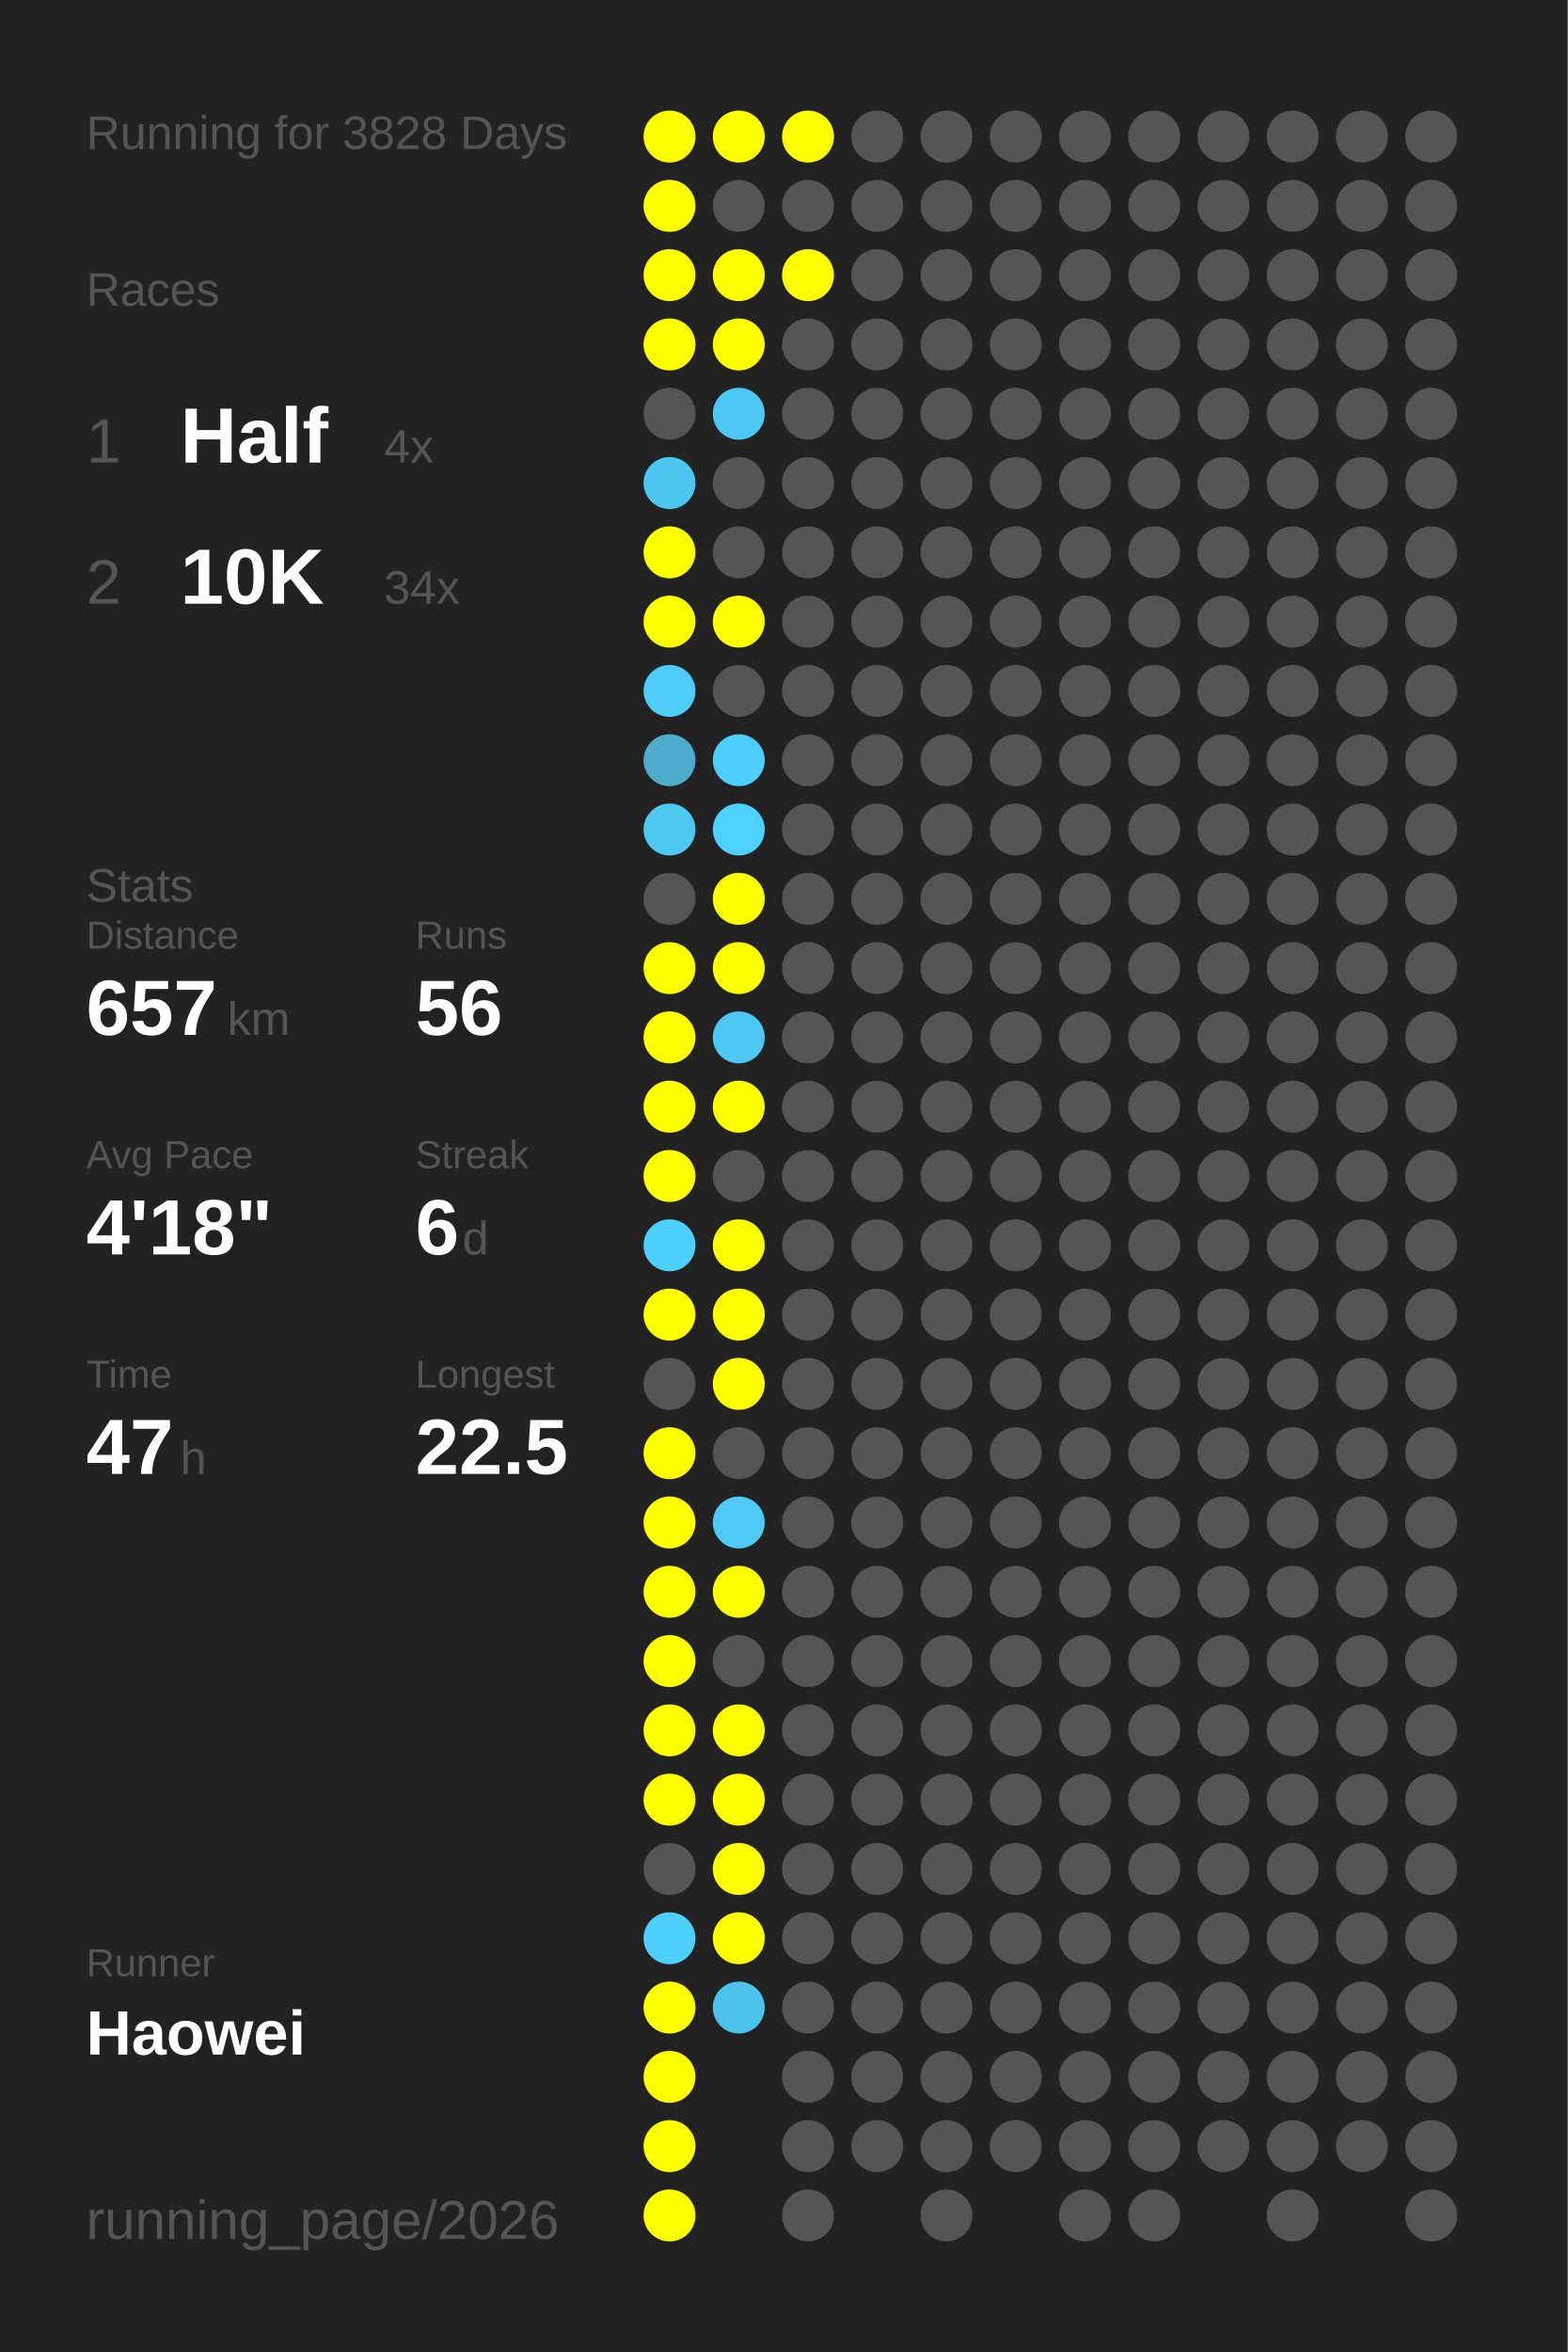
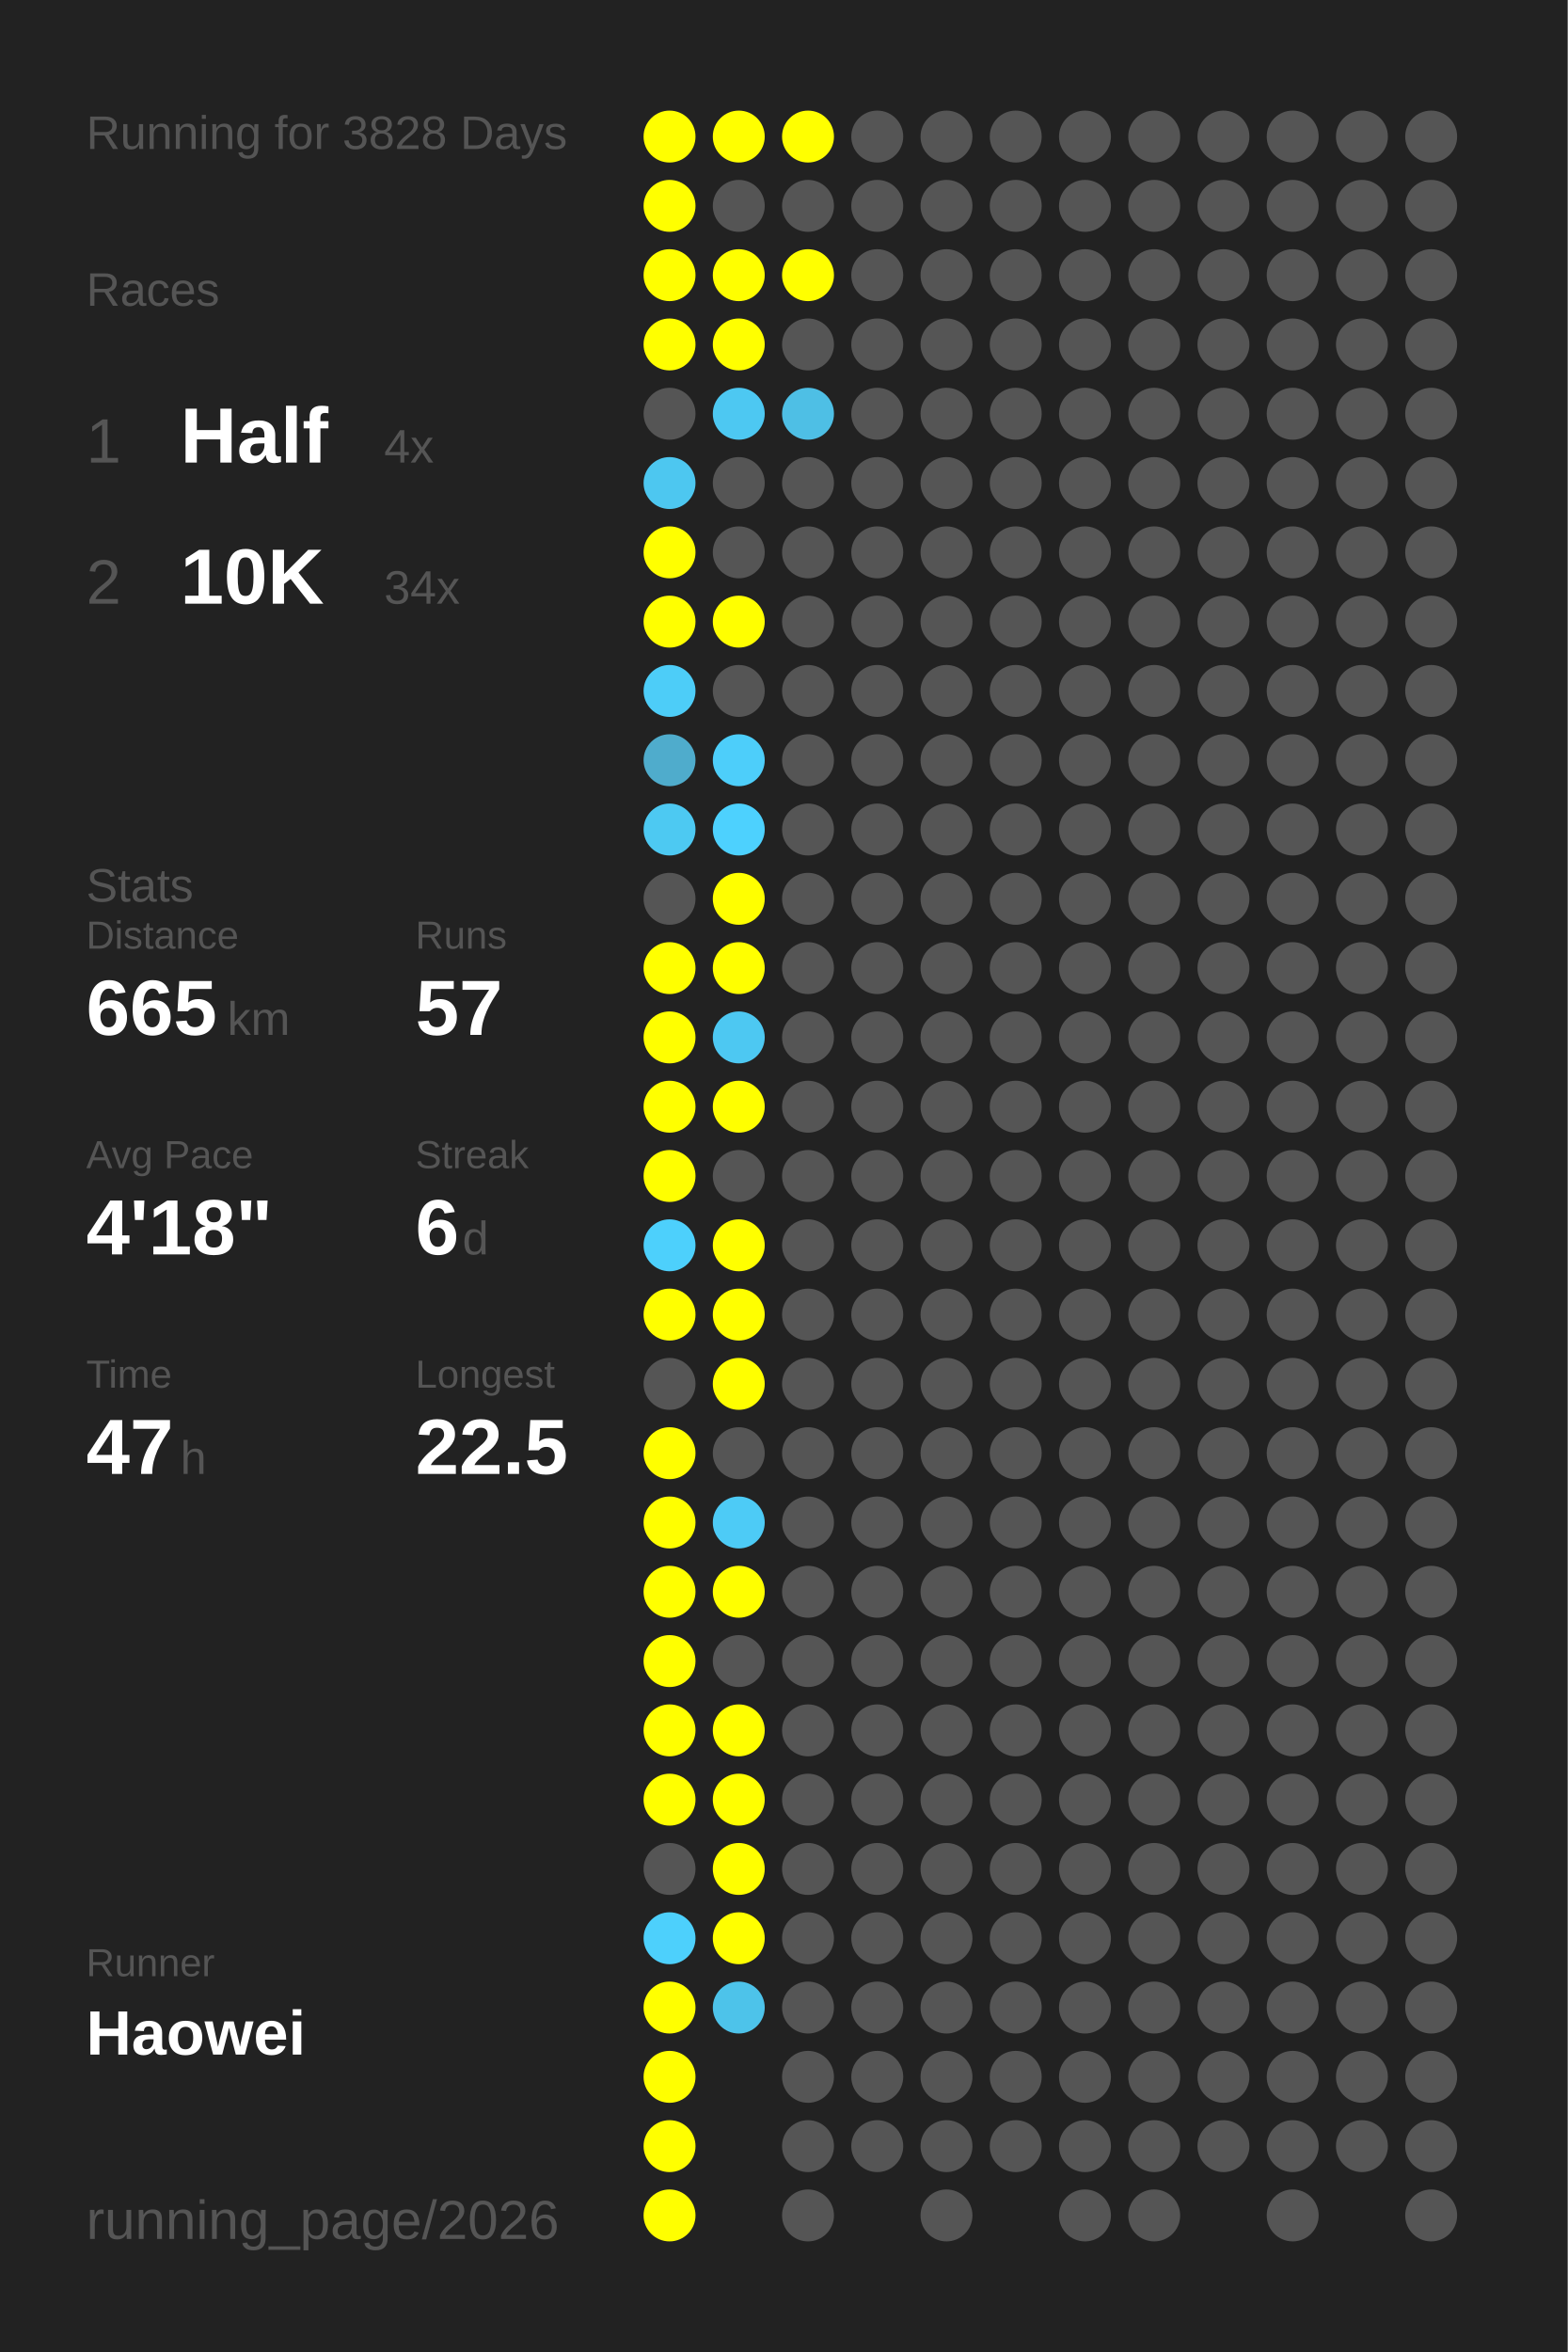
<svg xmlns="http://www.w3.org/2000/svg" baseProfile="full" height="300mm" version="1.1" viewBox="0,0,200,300" width="200mm">
  <defs />
  <rect fill="#222222" height="300" width="200" x="0" y="0" />
  <text fill="#555555" style="font-size:6px; font-family:Arial;" x="11" y="19">Running for 3828 Days</text>
  <text fill="#555555" style="font-size:6px; font-family:Arial;" x="11" y="39">Races</text>
  <text fill="#555555" style="font-size:8px; font-family:Arial;" x="11" y="59">1</text>
  <text fill="#FFFFFF" style="font-size:10px; font-family:Arial; font-weight:bold;" x="23" y="59">Half</text>
  <text fill="#555555" style="font-size:6px; font-family:Arial;" x="49" y="59">4x</text>
  <text fill="#555555" style="font-size:8px; font-family:Arial;" x="11" y="77">2</text>
  <text fill="#FFFFFF" style="font-size:10px; font-family:Arial; font-weight:bold;" x="23" y="77">10K</text>
  <text fill="#555555" style="font-size:6px; font-family:Arial;" x="49" y="77">34x</text>
  <text fill="#555555" style="font-size:6px; font-family:Arial;" x="11" y="115">Stats</text>
  <text fill="#555555" style="font-size:5px; font-family:Arial;" x="11" y="121">Distance</text>
-   <text fill="#FFFFFF" style="font-size:10px; font-family:Arial; font-weight:bold;" x="11" y="132">657</text>
+   <text fill="#FFFFFF" style="font-size:10px; font-family:Arial; font-weight:bold;" x="11" y="132">665</text>
  <text fill="#555555" style="font-size:6px; font-family:Arial;" x="29" y="132">km</text>
  <text fill="#555555" style="font-size:5px; font-family:Arial;" x="53" y="121">Runs</text>
-   <text fill="#FFFFFF" style="font-size:10px; font-family:Arial; font-weight:bold;" x="53" y="132">56</text>
+   <text fill="#FFFFFF" style="font-size:10px; font-family:Arial; font-weight:bold;" x="53" y="132">57</text>
  <text fill="#555555" style="font-size:5px; font-family:Arial;" x="11" y="149">Avg Pace</text>
  <text fill="#FFFFFF" style="font-size:10px; font-family:Arial; font-weight:bold;" x="11" y="160">4'18"</text>
  <text fill="#555555" style="font-size:5px; font-family:Arial;" x="53" y="149">Streak</text>
  <text fill="#FFFFFF" style="font-size:10px; font-family:Arial; font-weight:bold;" x="53" y="160">6</text>
  <text fill="#555555" style="font-size:6px; font-family:Arial;" x="59" y="160">d</text>
  <text fill="#555555" style="font-size:5px; font-family:Arial;" x="11" y="177">Time</text>
  <text fill="#FFFFFF" style="font-size:10px; font-family:Arial; font-weight:bold;" x="11" y="188">47</text>
  <text fill="#555555" style="font-size:6px; font-family:Arial;" x="23" y="188">h</text>
  <text fill="#555555" style="font-size:5px; font-family:Arial;" x="53" y="177">Longest</text>
  <text fill="#FFFFFF" style="font-size:10px; font-family:Arial; font-weight:bold;" x="53" y="188">22.5</text>
  <text fill="#555555" style="font-size:5px; font-family:Arial;" x="11" y="252.065">Runner</text>
  <text fill="#FFFFFF" style="font-size:8px; font-family:Arial; font-weight:bold;" x="11" y="262.065">Haowei</text>
  <text fill="#555555" style="font-size:7px; font-family:Arial;" x="11" y="285.581">running_page/2026</text>
  <circle cx="85.417" cy="17.419" fill="#FFFF00" r="3.312" />
  <circle cx="85.417" cy="26.258" fill="#FFFF00" r="3.312" />
  <circle cx="85.417" cy="35.097" fill="#FFFF00" r="3.312" />
  <circle cx="85.417" cy="43.935" fill="#FFFF00" r="3.312" />
  <circle cx="85.417" cy="52.774" fill="#555555" r="3.312" />
  <circle cx="85.417" cy="61.613" fill="#4dc7f0" r="3.312" />
  <circle cx="85.417" cy="70.452" fill="#FFFF00" r="3.312" />
  <circle cx="85.417" cy="79.29" fill="#FFFF00" r="3.312" />
  <circle cx="85.417" cy="88.129" fill="#4dcdf8" r="3.312" />
  <circle cx="85.417" cy="96.968" fill="#4faccc" r="3.312" />
  <circle cx="85.417" cy="105.806" fill="#4dc9f2" r="3.312" />
  <circle cx="85.417" cy="114.645" fill="#555555" r="3.312" />
  <circle cx="85.417" cy="123.484" fill="#FFFF00" r="3.312" />
  <circle cx="85.417" cy="132.323" fill="#FFFF00" r="3.312" />
  <circle cx="85.417" cy="141.161" fill="#FFFF00" r="3.312" />
  <circle cx="85.417" cy="150" fill="#FFFF00" r="3.312" />
  <circle cx="85.417" cy="158.839" fill="#4dd0fc" r="3.312" />
  <circle cx="85.417" cy="167.677" fill="#FFFF00" r="3.312" />
  <circle cx="85.417" cy="176.516" fill="#555555" r="3.312" />
  <circle cx="85.417" cy="185.355" fill="#FFFF00" r="3.312" />
  <circle cx="85.417" cy="194.194" fill="#FFFF00" r="3.312" />
  <circle cx="85.417" cy="203.032" fill="#FFFF00" r="3.312" />
  <circle cx="85.417" cy="211.871" fill="#FFFF00" r="3.312" />
  <circle cx="85.417" cy="220.71" fill="#FFFF00" r="3.312" />
  <circle cx="85.417" cy="229.548" fill="#FFFF00" r="3.312" />
  <circle cx="85.417" cy="238.387" fill="#555555" r="3.312" />
  <circle cx="85.417" cy="247.226" fill="#4dd0fc" r="3.312" />
  <circle cx="85.417" cy="256.065" fill="#FFFF00" r="3.312" />
  <circle cx="85.417" cy="264.903" fill="#FFFF00" r="3.312" />
  <circle cx="85.417" cy="273.742" fill="#FFFF00" r="3.312" />
  <circle cx="85.417" cy="282.581" fill="#FFFF00" r="3.312" />
  <circle cx="94.25" cy="17.419" fill="#FFFF00" r="3.312" />
  <circle cx="94.25" cy="26.258" fill="#555555" r="3.312" />
  <circle cx="94.25" cy="35.097" fill="#FFFF00" r="3.312" />
  <circle cx="94.25" cy="43.935" fill="#FFFF00" r="3.312" />
  <circle cx="94.25" cy="52.774" fill="#4dc8f2" r="3.312" />
  <circle cx="94.25" cy="61.613" fill="#555555" r="3.312" />
  <circle cx="94.25" cy="70.452" fill="#555555" r="3.312" />
  <circle cx="94.25" cy="79.29" fill="#FFFF00" r="3.312" />
  <circle cx="94.25" cy="88.129" fill="#555555" r="3.312" />
  <circle cx="94.25" cy="96.968" fill="#4dcefa" r="3.312" />
  <circle cx="94.25" cy="105.806" fill="#4dd1fe" r="3.312" />
  <circle cx="94.25" cy="114.645" fill="#FFFF00" r="3.312" />
  <circle cx="94.25" cy="123.484" fill="#FFFF00" r="3.312" />
  <circle cx="94.25" cy="132.323" fill="#4dc8f2" r="3.312" />
  <circle cx="94.25" cy="141.161" fill="#FFFF00" r="3.312" />
  <circle cx="94.25" cy="150" fill="#555555" r="3.312" />
  <circle cx="94.25" cy="158.839" fill="#FFFF00" r="3.312" />
  <circle cx="94.25" cy="167.677" fill="#FFFF00" r="3.312" />
  <circle cx="94.25" cy="176.516" fill="#FFFF00" r="3.312" />
  <circle cx="94.25" cy="185.355" fill="#555555" r="3.312" />
  <circle cx="94.25" cy="194.194" fill="#4dcbf6" r="3.312" />
  <circle cx="94.25" cy="203.032" fill="#FFFF00" r="3.312" />
  <circle cx="94.25" cy="211.871" fill="#555555" r="3.312" />
  <circle cx="94.25" cy="220.71" fill="#FFFF00" r="3.312" />
  <circle cx="94.25" cy="229.548" fill="#FFFF00" r="3.312" />
  <circle cx="94.25" cy="238.387" fill="#FFFF00" r="3.312" />
  <circle cx="94.25" cy="247.226" fill="#FFFF00" r="3.312" />
  <circle cx="94.25" cy="256.065" fill="#4dc3ea" r="3.312" />
  <circle cx="103.083" cy="17.419" fill="#FFFF00" r="3.312" />
  <circle cx="103.083" cy="26.258" fill="#555555" r="3.312" />
  <circle cx="103.083" cy="35.097" fill="#FFFF00" r="3.312" />
  <circle cx="103.083" cy="43.935" fill="#555555" r="3.312" />
-   <circle cx="103.083" cy="52.774" fill="#555555" r="3.312" />
+   <circle cx="103.083" cy="52.774" fill="#4ebfe5" r="3.312" />
  <circle cx="103.083" cy="61.613" fill="#555555" r="3.312" />
  <circle cx="103.083" cy="70.452" fill="#555555" r="3.312" />
  <circle cx="103.083" cy="79.29" fill="#555555" r="3.312" />
  <circle cx="103.083" cy="88.129" fill="#555555" r="3.312" />
  <circle cx="103.083" cy="96.968" fill="#555555" r="3.312" />
  <circle cx="103.083" cy="105.806" fill="#555555" r="3.312" />
  <circle cx="103.083" cy="114.645" fill="#555555" r="3.312" />
  <circle cx="103.083" cy="123.484" fill="#555555" r="3.312" />
  <circle cx="103.083" cy="132.323" fill="#555555" r="3.312" />
  <circle cx="103.083" cy="141.161" fill="#555555" r="3.312" />
  <circle cx="103.083" cy="150" fill="#555555" r="3.312" />
  <circle cx="103.083" cy="158.839" fill="#555555" r="3.312" />
  <circle cx="103.083" cy="167.677" fill="#555555" r="3.312" />
  <circle cx="103.083" cy="176.516" fill="#555555" r="3.312" />
  <circle cx="103.083" cy="185.355" fill="#555555" r="3.312" />
  <circle cx="103.083" cy="194.194" fill="#555555" r="3.312" />
  <circle cx="103.083" cy="203.032" fill="#555555" r="3.312" />
  <circle cx="103.083" cy="211.871" fill="#555555" r="3.312" />
  <circle cx="103.083" cy="220.71" fill="#555555" r="3.312" />
  <circle cx="103.083" cy="229.548" fill="#555555" r="3.312" />
  <circle cx="103.083" cy="238.387" fill="#555555" r="3.312" />
  <circle cx="103.083" cy="247.226" fill="#555555" r="3.312" />
  <circle cx="103.083" cy="256.065" fill="#555555" r="3.312" />
  <circle cx="103.083" cy="264.903" fill="#555555" r="3.312" />
  <circle cx="103.083" cy="273.742" fill="#555555" r="3.312" />
  <circle cx="103.083" cy="282.581" fill="#555555" r="3.312" />
  <circle cx="111.917" cy="17.419" fill="#555555" r="3.312" />
  <circle cx="111.917" cy="26.258" fill="#555555" r="3.312" />
  <circle cx="111.917" cy="35.097" fill="#555555" r="3.312" />
  <circle cx="111.917" cy="43.935" fill="#555555" r="3.312" />
  <circle cx="111.917" cy="52.774" fill="#555555" r="3.312" />
  <circle cx="111.917" cy="61.613" fill="#555555" r="3.312" />
  <circle cx="111.917" cy="70.452" fill="#555555" r="3.312" />
  <circle cx="111.917" cy="79.29" fill="#555555" r="3.312" />
  <circle cx="111.917" cy="88.129" fill="#555555" r="3.312" />
  <circle cx="111.917" cy="96.968" fill="#555555" r="3.312" />
  <circle cx="111.917" cy="105.806" fill="#555555" r="3.312" />
  <circle cx="111.917" cy="114.645" fill="#555555" r="3.312" />
  <circle cx="111.917" cy="123.484" fill="#555555" r="3.312" />
  <circle cx="111.917" cy="132.323" fill="#555555" r="3.312" />
  <circle cx="111.917" cy="141.161" fill="#555555" r="3.312" />
  <circle cx="111.917" cy="150" fill="#555555" r="3.312" />
  <circle cx="111.917" cy="158.839" fill="#555555" r="3.312" />
  <circle cx="111.917" cy="167.677" fill="#555555" r="3.312" />
  <circle cx="111.917" cy="176.516" fill="#555555" r="3.312" />
  <circle cx="111.917" cy="185.355" fill="#555555" r="3.312" />
  <circle cx="111.917" cy="194.194" fill="#555555" r="3.312" />
  <circle cx="111.917" cy="203.032" fill="#555555" r="3.312" />
  <circle cx="111.917" cy="211.871" fill="#555555" r="3.312" />
  <circle cx="111.917" cy="220.71" fill="#555555" r="3.312" />
  <circle cx="111.917" cy="229.548" fill="#555555" r="3.312" />
  <circle cx="111.917" cy="238.387" fill="#555555" r="3.312" />
  <circle cx="111.917" cy="247.226" fill="#555555" r="3.312" />
  <circle cx="111.917" cy="256.065" fill="#555555" r="3.312" />
  <circle cx="111.917" cy="264.903" fill="#555555" r="3.312" />
  <circle cx="111.917" cy="273.742" fill="#555555" r="3.312" />
  <circle cx="120.75" cy="17.419" fill="#555555" r="3.312" />
  <circle cx="120.75" cy="26.258" fill="#555555" r="3.312" />
  <circle cx="120.75" cy="35.097" fill="#555555" r="3.312" />
  <circle cx="120.75" cy="43.935" fill="#555555" r="3.312" />
  <circle cx="120.75" cy="52.774" fill="#555555" r="3.312" />
  <circle cx="120.75" cy="61.613" fill="#555555" r="3.312" />
  <circle cx="120.75" cy="70.452" fill="#555555" r="3.312" />
  <circle cx="120.75" cy="79.29" fill="#555555" r="3.312" />
  <circle cx="120.75" cy="88.129" fill="#555555" r="3.312" />
  <circle cx="120.75" cy="96.968" fill="#555555" r="3.312" />
  <circle cx="120.75" cy="105.806" fill="#555555" r="3.312" />
  <circle cx="120.75" cy="114.645" fill="#555555" r="3.312" />
  <circle cx="120.75" cy="123.484" fill="#555555" r="3.312" />
  <circle cx="120.75" cy="132.323" fill="#555555" r="3.312" />
  <circle cx="120.75" cy="141.161" fill="#555555" r="3.312" />
  <circle cx="120.75" cy="150" fill="#555555" r="3.312" />
  <circle cx="120.75" cy="158.839" fill="#555555" r="3.312" />
  <circle cx="120.75" cy="167.677" fill="#555555" r="3.312" />
  <circle cx="120.75" cy="176.516" fill="#555555" r="3.312" />
  <circle cx="120.75" cy="185.355" fill="#555555" r="3.312" />
  <circle cx="120.75" cy="194.194" fill="#555555" r="3.312" />
  <circle cx="120.75" cy="203.032" fill="#555555" r="3.312" />
  <circle cx="120.75" cy="211.871" fill="#555555" r="3.312" />
  <circle cx="120.75" cy="220.71" fill="#555555" r="3.312" />
  <circle cx="120.75" cy="229.548" fill="#555555" r="3.312" />
  <circle cx="120.75" cy="238.387" fill="#555555" r="3.312" />
  <circle cx="120.75" cy="247.226" fill="#555555" r="3.312" />
  <circle cx="120.75" cy="256.065" fill="#555555" r="3.312" />
  <circle cx="120.75" cy="264.903" fill="#555555" r="3.312" />
  <circle cx="120.75" cy="273.742" fill="#555555" r="3.312" />
  <circle cx="120.75" cy="282.581" fill="#555555" r="3.312" />
  <circle cx="129.583" cy="17.419" fill="#555555" r="3.312" />
  <circle cx="129.583" cy="26.258" fill="#555555" r="3.312" />
  <circle cx="129.583" cy="35.097" fill="#555555" r="3.312" />
  <circle cx="129.583" cy="43.935" fill="#555555" r="3.312" />
  <circle cx="129.583" cy="52.774" fill="#555555" r="3.312" />
  <circle cx="129.583" cy="61.613" fill="#555555" r="3.312" />
  <circle cx="129.583" cy="70.452" fill="#555555" r="3.312" />
  <circle cx="129.583" cy="79.29" fill="#555555" r="3.312" />
  <circle cx="129.583" cy="88.129" fill="#555555" r="3.312" />
  <circle cx="129.583" cy="96.968" fill="#555555" r="3.312" />
  <circle cx="129.583" cy="105.806" fill="#555555" r="3.312" />
  <circle cx="129.583" cy="114.645" fill="#555555" r="3.312" />
  <circle cx="129.583" cy="123.484" fill="#555555" r="3.312" />
  <circle cx="129.583" cy="132.323" fill="#555555" r="3.312" />
  <circle cx="129.583" cy="141.161" fill="#555555" r="3.312" />
  <circle cx="129.583" cy="150" fill="#555555" r="3.312" />
  <circle cx="129.583" cy="158.839" fill="#555555" r="3.312" />
  <circle cx="129.583" cy="167.677" fill="#555555" r="3.312" />
  <circle cx="129.583" cy="176.516" fill="#555555" r="3.312" />
  <circle cx="129.583" cy="185.355" fill="#555555" r="3.312" />
  <circle cx="129.583" cy="194.194" fill="#555555" r="3.312" />
  <circle cx="129.583" cy="203.032" fill="#555555" r="3.312" />
  <circle cx="129.583" cy="211.871" fill="#555555" r="3.312" />
  <circle cx="129.583" cy="220.71" fill="#555555" r="3.312" />
  <circle cx="129.583" cy="229.548" fill="#555555" r="3.312" />
  <circle cx="129.583" cy="238.387" fill="#555555" r="3.312" />
  <circle cx="129.583" cy="247.226" fill="#555555" r="3.312" />
  <circle cx="129.583" cy="256.065" fill="#555555" r="3.312" />
  <circle cx="129.583" cy="264.903" fill="#555555" r="3.312" />
  <circle cx="129.583" cy="273.742" fill="#555555" r="3.312" />
  <circle cx="138.417" cy="17.419" fill="#555555" r="3.312" />
  <circle cx="138.417" cy="26.258" fill="#555555" r="3.312" />
  <circle cx="138.417" cy="35.097" fill="#555555" r="3.312" />
  <circle cx="138.417" cy="43.935" fill="#555555" r="3.312" />
  <circle cx="138.417" cy="52.774" fill="#555555" r="3.312" />
  <circle cx="138.417" cy="61.613" fill="#555555" r="3.312" />
  <circle cx="138.417" cy="70.452" fill="#555555" r="3.312" />
  <circle cx="138.417" cy="79.29" fill="#555555" r="3.312" />
  <circle cx="138.417" cy="88.129" fill="#555555" r="3.312" />
  <circle cx="138.417" cy="96.968" fill="#555555" r="3.312" />
  <circle cx="138.417" cy="105.806" fill="#555555" r="3.312" />
  <circle cx="138.417" cy="114.645" fill="#555555" r="3.312" />
  <circle cx="138.417" cy="123.484" fill="#555555" r="3.312" />
  <circle cx="138.417" cy="132.323" fill="#555555" r="3.312" />
  <circle cx="138.417" cy="141.161" fill="#555555" r="3.312" />
  <circle cx="138.417" cy="150" fill="#555555" r="3.312" />
  <circle cx="138.417" cy="158.839" fill="#555555" r="3.312" />
  <circle cx="138.417" cy="167.677" fill="#555555" r="3.312" />
  <circle cx="138.417" cy="176.516" fill="#555555" r="3.312" />
  <circle cx="138.417" cy="185.355" fill="#555555" r="3.312" />
  <circle cx="138.417" cy="194.194" fill="#555555" r="3.312" />
  <circle cx="138.417" cy="203.032" fill="#555555" r="3.312" />
  <circle cx="138.417" cy="211.871" fill="#555555" r="3.312" />
  <circle cx="138.417" cy="220.71" fill="#555555" r="3.312" />
  <circle cx="138.417" cy="229.548" fill="#555555" r="3.312" />
  <circle cx="138.417" cy="238.387" fill="#555555" r="3.312" />
  <circle cx="138.417" cy="247.226" fill="#555555" r="3.312" />
  <circle cx="138.417" cy="256.065" fill="#555555" r="3.312" />
  <circle cx="138.417" cy="264.903" fill="#555555" r="3.312" />
  <circle cx="138.417" cy="273.742" fill="#555555" r="3.312" />
  <circle cx="138.417" cy="282.581" fill="#555555" r="3.312" />
  <circle cx="147.25" cy="17.419" fill="#555555" r="3.312" />
  <circle cx="147.25" cy="26.258" fill="#555555" r="3.312" />
  <circle cx="147.25" cy="35.097" fill="#555555" r="3.312" />
  <circle cx="147.25" cy="43.935" fill="#555555" r="3.312" />
  <circle cx="147.25" cy="52.774" fill="#555555" r="3.312" />
  <circle cx="147.25" cy="61.613" fill="#555555" r="3.312" />
  <circle cx="147.25" cy="70.452" fill="#555555" r="3.312" />
  <circle cx="147.25" cy="79.29" fill="#555555" r="3.312" />
  <circle cx="147.25" cy="88.129" fill="#555555" r="3.312" />
  <circle cx="147.25" cy="96.968" fill="#555555" r="3.312" />
  <circle cx="147.25" cy="105.806" fill="#555555" r="3.312" />
  <circle cx="147.25" cy="114.645" fill="#555555" r="3.312" />
  <circle cx="147.25" cy="123.484" fill="#555555" r="3.312" />
  <circle cx="147.25" cy="132.323" fill="#555555" r="3.312" />
  <circle cx="147.25" cy="141.161" fill="#555555" r="3.312" />
  <circle cx="147.25" cy="150" fill="#555555" r="3.312" />
  <circle cx="147.25" cy="158.839" fill="#555555" r="3.312" />
  <circle cx="147.25" cy="167.677" fill="#555555" r="3.312" />
  <circle cx="147.25" cy="176.516" fill="#555555" r="3.312" />
  <circle cx="147.25" cy="185.355" fill="#555555" r="3.312" />
  <circle cx="147.25" cy="194.194" fill="#555555" r="3.312" />
  <circle cx="147.25" cy="203.032" fill="#555555" r="3.312" />
  <circle cx="147.25" cy="211.871" fill="#555555" r="3.312" />
  <circle cx="147.25" cy="220.71" fill="#555555" r="3.312" />
  <circle cx="147.25" cy="229.548" fill="#555555" r="3.312" />
  <circle cx="147.25" cy="238.387" fill="#555555" r="3.312" />
  <circle cx="147.25" cy="247.226" fill="#555555" r="3.312" />
  <circle cx="147.25" cy="256.065" fill="#555555" r="3.312" />
  <circle cx="147.25" cy="264.903" fill="#555555" r="3.312" />
  <circle cx="147.25" cy="273.742" fill="#555555" r="3.312" />
  <circle cx="147.25" cy="282.581" fill="#555555" r="3.312" />
  <circle cx="156.083" cy="17.419" fill="#555555" r="3.312" />
  <circle cx="156.083" cy="26.258" fill="#555555" r="3.312" />
  <circle cx="156.083" cy="35.097" fill="#555555" r="3.312" />
  <circle cx="156.083" cy="43.935" fill="#555555" r="3.312" />
  <circle cx="156.083" cy="52.774" fill="#555555" r="3.312" />
  <circle cx="156.083" cy="61.613" fill="#555555" r="3.312" />
  <circle cx="156.083" cy="70.452" fill="#555555" r="3.312" />
  <circle cx="156.083" cy="79.29" fill="#555555" r="3.312" />
  <circle cx="156.083" cy="88.129" fill="#555555" r="3.312" />
  <circle cx="156.083" cy="96.968" fill="#555555" r="3.312" />
  <circle cx="156.083" cy="105.806" fill="#555555" r="3.312" />
  <circle cx="156.083" cy="114.645" fill="#555555" r="3.312" />
  <circle cx="156.083" cy="123.484" fill="#555555" r="3.312" />
  <circle cx="156.083" cy="132.323" fill="#555555" r="3.312" />
  <circle cx="156.083" cy="141.161" fill="#555555" r="3.312" />
  <circle cx="156.083" cy="150" fill="#555555" r="3.312" />
  <circle cx="156.083" cy="158.839" fill="#555555" r="3.312" />
  <circle cx="156.083" cy="167.677" fill="#555555" r="3.312" />
  <circle cx="156.083" cy="176.516" fill="#555555" r="3.312" />
  <circle cx="156.083" cy="185.355" fill="#555555" r="3.312" />
  <circle cx="156.083" cy="194.194" fill="#555555" r="3.312" />
  <circle cx="156.083" cy="203.032" fill="#555555" r="3.312" />
  <circle cx="156.083" cy="211.871" fill="#555555" r="3.312" />
  <circle cx="156.083" cy="220.71" fill="#555555" r="3.312" />
  <circle cx="156.083" cy="229.548" fill="#555555" r="3.312" />
  <circle cx="156.083" cy="238.387" fill="#555555" r="3.312" />
  <circle cx="156.083" cy="247.226" fill="#555555" r="3.312" />
  <circle cx="156.083" cy="256.065" fill="#555555" r="3.312" />
  <circle cx="156.083" cy="264.903" fill="#555555" r="3.312" />
  <circle cx="156.083" cy="273.742" fill="#555555" r="3.312" />
  <circle cx="164.917" cy="17.419" fill="#555555" r="3.312" />
  <circle cx="164.917" cy="26.258" fill="#555555" r="3.312" />
  <circle cx="164.917" cy="35.097" fill="#555555" r="3.312" />
  <circle cx="164.917" cy="43.935" fill="#555555" r="3.312" />
  <circle cx="164.917" cy="52.774" fill="#555555" r="3.312" />
  <circle cx="164.917" cy="61.613" fill="#555555" r="3.312" />
  <circle cx="164.917" cy="70.452" fill="#555555" r="3.312" />
  <circle cx="164.917" cy="79.29" fill="#555555" r="3.312" />
  <circle cx="164.917" cy="88.129" fill="#555555" r="3.312" />
  <circle cx="164.917" cy="96.968" fill="#555555" r="3.312" />
  <circle cx="164.917" cy="105.806" fill="#555555" r="3.312" />
  <circle cx="164.917" cy="114.645" fill="#555555" r="3.312" />
  <circle cx="164.917" cy="123.484" fill="#555555" r="3.312" />
  <circle cx="164.917" cy="132.323" fill="#555555" r="3.312" />
  <circle cx="164.917" cy="141.161" fill="#555555" r="3.312" />
  <circle cx="164.917" cy="150" fill="#555555" r="3.312" />
  <circle cx="164.917" cy="158.839" fill="#555555" r="3.312" />
  <circle cx="164.917" cy="167.677" fill="#555555" r="3.312" />
  <circle cx="164.917" cy="176.516" fill="#555555" r="3.312" />
  <circle cx="164.917" cy="185.355" fill="#555555" r="3.312" />
  <circle cx="164.917" cy="194.194" fill="#555555" r="3.312" />
  <circle cx="164.917" cy="203.032" fill="#555555" r="3.312" />
  <circle cx="164.917" cy="211.871" fill="#555555" r="3.312" />
  <circle cx="164.917" cy="220.71" fill="#555555" r="3.312" />
  <circle cx="164.917" cy="229.548" fill="#555555" r="3.312" />
  <circle cx="164.917" cy="238.387" fill="#555555" r="3.312" />
  <circle cx="164.917" cy="247.226" fill="#555555" r="3.312" />
  <circle cx="164.917" cy="256.065" fill="#555555" r="3.312" />
  <circle cx="164.917" cy="264.903" fill="#555555" r="3.312" />
  <circle cx="164.917" cy="273.742" fill="#555555" r="3.312" />
  <circle cx="164.917" cy="282.581" fill="#555555" r="3.312" />
  <circle cx="173.75" cy="17.419" fill="#555555" r="3.312" />
  <circle cx="173.75" cy="26.258" fill="#555555" r="3.312" />
  <circle cx="173.75" cy="35.097" fill="#555555" r="3.312" />
  <circle cx="173.75" cy="43.935" fill="#555555" r="3.312" />
  <circle cx="173.75" cy="52.774" fill="#555555" r="3.312" />
  <circle cx="173.75" cy="61.613" fill="#555555" r="3.312" />
  <circle cx="173.75" cy="70.452" fill="#555555" r="3.312" />
  <circle cx="173.75" cy="79.29" fill="#555555" r="3.312" />
  <circle cx="173.75" cy="88.129" fill="#555555" r="3.312" />
  <circle cx="173.75" cy="96.968" fill="#555555" r="3.312" />
  <circle cx="173.75" cy="105.806" fill="#555555" r="3.312" />
  <circle cx="173.75" cy="114.645" fill="#555555" r="3.312" />
  <circle cx="173.75" cy="123.484" fill="#555555" r="3.312" />
  <circle cx="173.75" cy="132.323" fill="#555555" r="3.312" />
  <circle cx="173.75" cy="141.161" fill="#555555" r="3.312" />
  <circle cx="173.75" cy="150" fill="#555555" r="3.312" />
  <circle cx="173.75" cy="158.839" fill="#555555" r="3.312" />
  <circle cx="173.75" cy="167.677" fill="#555555" r="3.312" />
  <circle cx="173.75" cy="176.516" fill="#555555" r="3.312" />
  <circle cx="173.75" cy="185.355" fill="#555555" r="3.312" />
  <circle cx="173.75" cy="194.194" fill="#555555" r="3.312" />
  <circle cx="173.75" cy="203.032" fill="#555555" r="3.312" />
  <circle cx="173.75" cy="211.871" fill="#555555" r="3.312" />
  <circle cx="173.75" cy="220.71" fill="#555555" r="3.312" />
  <circle cx="173.75" cy="229.548" fill="#555555" r="3.312" />
  <circle cx="173.75" cy="238.387" fill="#555555" r="3.312" />
  <circle cx="173.75" cy="247.226" fill="#555555" r="3.312" />
  <circle cx="173.75" cy="256.065" fill="#555555" r="3.312" />
  <circle cx="173.75" cy="264.903" fill="#555555" r="3.312" />
  <circle cx="173.75" cy="273.742" fill="#555555" r="3.312" />
  <circle cx="182.583" cy="17.419" fill="#555555" r="3.312" />
  <circle cx="182.583" cy="26.258" fill="#555555" r="3.312" />
  <circle cx="182.583" cy="35.097" fill="#555555" r="3.312" />
  <circle cx="182.583" cy="43.935" fill="#555555" r="3.312" />
  <circle cx="182.583" cy="52.774" fill="#555555" r="3.312" />
  <circle cx="182.583" cy="61.613" fill="#555555" r="3.312" />
  <circle cx="182.583" cy="70.452" fill="#555555" r="3.312" />
  <circle cx="182.583" cy="79.29" fill="#555555" r="3.312" />
  <circle cx="182.583" cy="88.129" fill="#555555" r="3.312" />
  <circle cx="182.583" cy="96.968" fill="#555555" r="3.312" />
  <circle cx="182.583" cy="105.806" fill="#555555" r="3.312" />
  <circle cx="182.583" cy="114.645" fill="#555555" r="3.312" />
  <circle cx="182.583" cy="123.484" fill="#555555" r="3.312" />
  <circle cx="182.583" cy="132.323" fill="#555555" r="3.312" />
  <circle cx="182.583" cy="141.161" fill="#555555" r="3.312" />
  <circle cx="182.583" cy="150" fill="#555555" r="3.312" />
  <circle cx="182.583" cy="158.839" fill="#555555" r="3.312" />
  <circle cx="182.583" cy="167.677" fill="#555555" r="3.312" />
  <circle cx="182.583" cy="176.516" fill="#555555" r="3.312" />
  <circle cx="182.583" cy="185.355" fill="#555555" r="3.312" />
  <circle cx="182.583" cy="194.194" fill="#555555" r="3.312" />
  <circle cx="182.583" cy="203.032" fill="#555555" r="3.312" />
  <circle cx="182.583" cy="211.871" fill="#555555" r="3.312" />
  <circle cx="182.583" cy="220.71" fill="#555555" r="3.312" />
  <circle cx="182.583" cy="229.548" fill="#555555" r="3.312" />
  <circle cx="182.583" cy="238.387" fill="#555555" r="3.312" />
  <circle cx="182.583" cy="247.226" fill="#555555" r="3.312" />
  <circle cx="182.583" cy="256.065" fill="#555555" r="3.312" />
  <circle cx="182.583" cy="264.903" fill="#555555" r="3.312" />
  <circle cx="182.583" cy="273.742" fill="#555555" r="3.312" />
  <circle cx="182.583" cy="282.581" fill="#555555" r="3.312" />
</svg>
